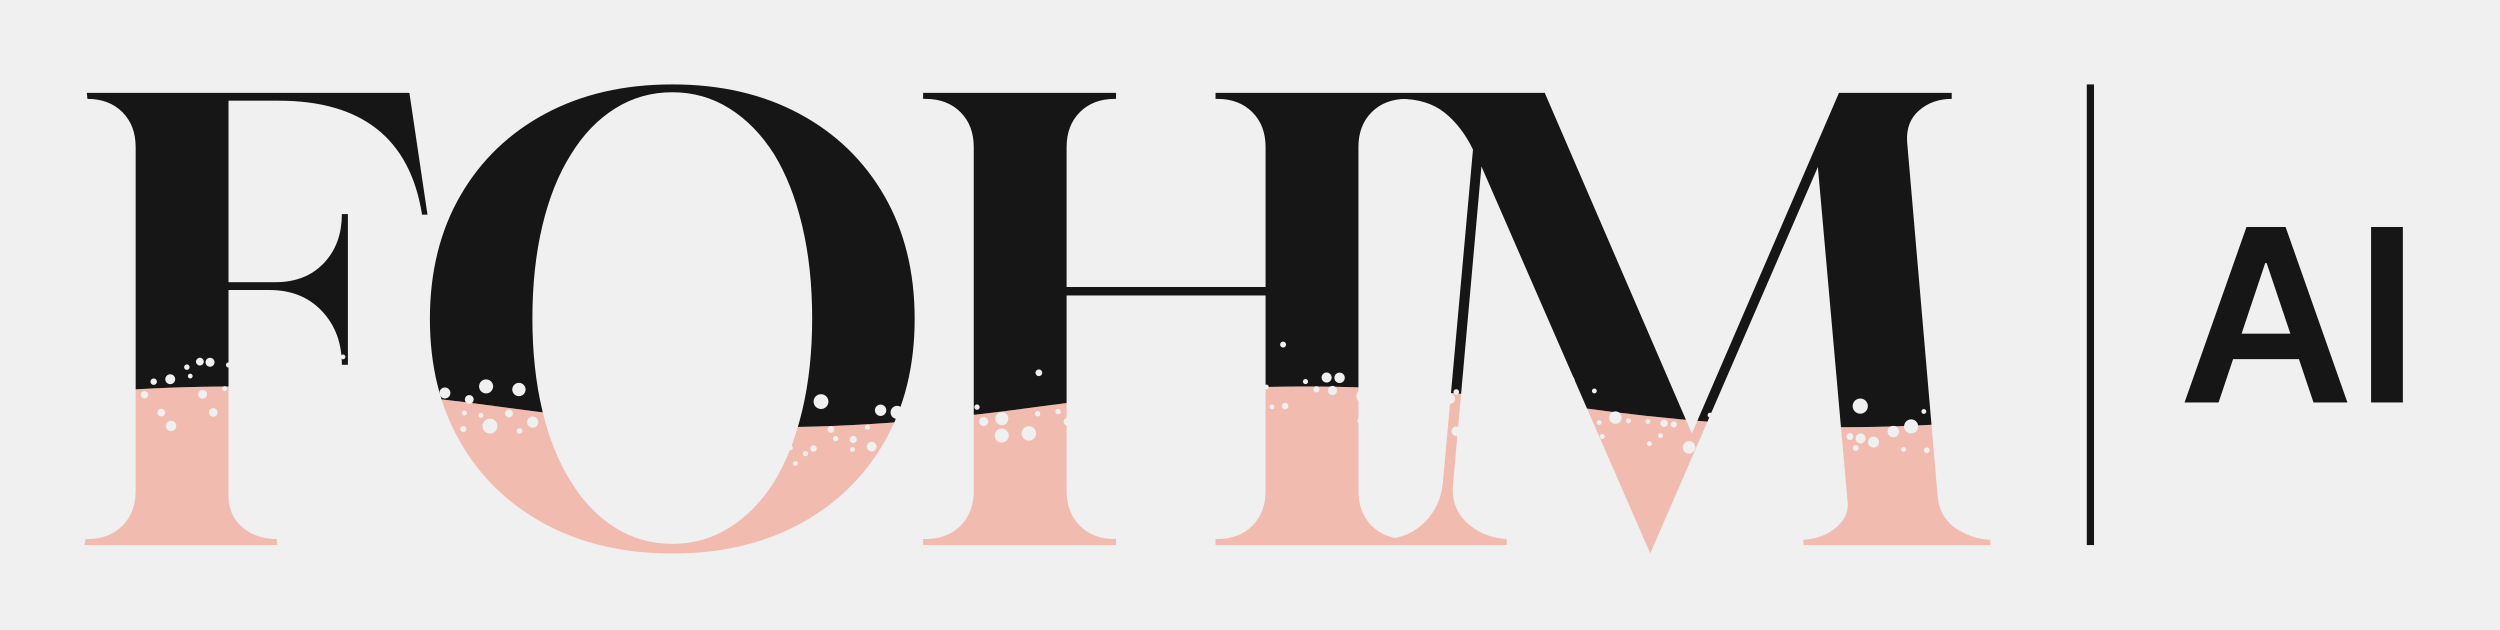
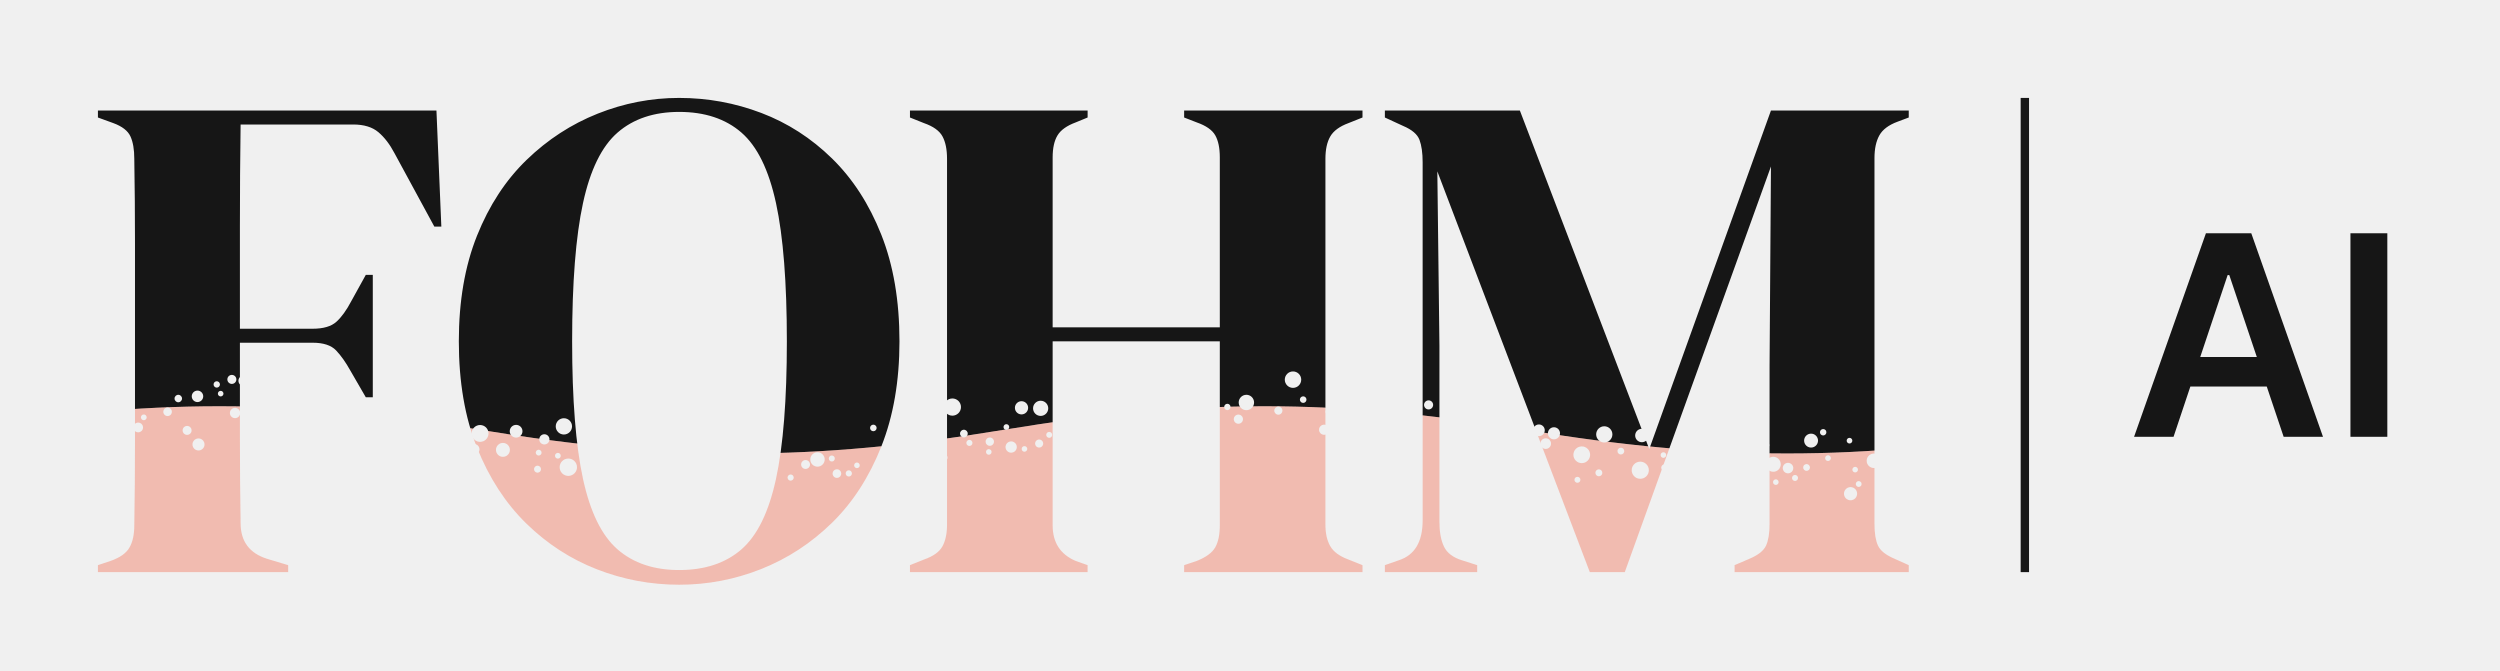
- <svg xmlns="http://www.w3.org/2000/svg" viewBox="0 0 829.267 208.8" width="829.267" height="208.8">
+ <svg xmlns="http://www.w3.org/2000/svg" viewBox="0 0 714.867 191.6" width="714.867" height="191.6">
  <defs>
    <clipPath id="up16">
-       <path d="M-12.00 134.96 C52.85 125.96 101.20 125.96 166.05 134.96 C230.90 143.96 279.25 143.96 344.10 134.96 C408.95 125.96 457.30 125.96 522.15 134.96 C587.00 143.96 635.35 143.96 700.20 134.96 L700.20 -12.00 L-12.00 -12.00 Z" />
+       <path d="M-12.00 122.92 C42.43 113.92 83.02 113.92 137.45 122.92 C191.88 131.92 232.47 131.92 286.90 122.92 C341.33 113.92 381.92 113.92 436.35 122.92 C490.78 131.92 531.37 131.92 585.80 122.92 L585.80 -12.00 L-12.00 -12.00 Z" />
    </clipPath>
    <clipPath id="dn16">
-       <path d="M-12.00 134.96 C52.85 125.96 101.20 125.96 166.05 134.96 C230.90 143.96 279.25 143.96 344.10 134.96 C408.95 125.96 457.30 125.96 522.15 134.96 C587.00 143.96 635.35 143.96 700.20 134.96 L700.20 220.80 L-12.00 220.80 Z" />
+       <path d="M-12.00 122.92 C42.43 113.92 83.02 113.92 137.45 122.92 C191.88 131.92 232.47 131.92 286.90 122.92 C341.33 113.92 381.92 113.92 436.35 122.92 C490.78 131.92 531.37 131.92 585.80 122.92 L585.80 203.60 L-12.00 203.60 Z" />
    </clipPath>
-     <mask id="fm16" maskUnits="userSpaceOnUse" x="-12.00" y="-12.00" width="712.20" height="232.80">
-       <rect x="-12.00" y="-12.00" width="712.20" height="232.80" fill="#fff" />
+     <mask id="fm16" maskUnits="userSpaceOnUse" x="-12.00" y="-12.00" width="597.80" height="215.60">
+       <rect x="-12.00" y="-12.00" width="597.80" height="215.60" fill="#fff" />
      <g fill="#000">
-         <circle cx="28.14" cy="135.29" r="0.92" />
-         <circle cx="32.50" cy="129.26" r="0.80" />
-         <circle cx="39.51" cy="136.04" r="1.39" />
-         <circle cx="36.76" cy="128.40" r="0.80" />
-         <circle cx="41.12" cy="132.79" r="0.82" />
-         <circle cx="47.92" cy="130.95" r="1.22" />
-         <circle cx="50.98" cy="126.61" r="1.07" />
-         <circle cx="53.50" cy="136.87" r="1.28" />
-         <circle cx="56.47" cy="125.79" r="1.64" />
-         <circle cx="56.76" cy="141.29" r="1.72" />
-         <circle cx="63.10" cy="124.75" r="0.80" />
-         <circle cx="61.98" cy="121.79" r="0.91" />
-         <circle cx="66.30" cy="119.96" r="1.29" />
-         <circle cx="67.21" cy="130.79" r="1.47" />
-         <circle cx="70.74" cy="136.81" r="1.43" />
-         <circle cx="69.67" cy="120.17" r="1.49" />
-         <circle cx="74.52" cy="128.92" r="0.80" />
-         <circle cx="75.80" cy="121.06" r="0.86" />
-         <circle cx="82.08" cy="134.15" r="1.23" />
-         <circle cx="82.34" cy="127.43" r="2.07" />
-         <circle cx="89.88" cy="133.75" r="0.80" />
-         <circle cx="96.80" cy="126.67" r="1.50" />
-         <circle cx="94.80" cy="134.49" r="1.79" />
-         <circle cx="98.25" cy="123.17" r="0.81" />
-         <circle cx="98.21" cy="129.68" r="0.80" />
-         <circle cx="103.21" cy="131.95" r="0.80" />
-         <circle cx="103.39" cy="138.53" r="0.96" />
-         <circle cx="109.06" cy="131.19" r="0.87" />
-         <circle cx="109.54" cy="138.12" r="0.81" />
-         <circle cx="113.77" cy="118.38" r="0.80" />
-         <circle cx="116.20" cy="121.80" r="0.87" />
-         <circle cx="119.31" cy="117.65" r="1.19" />
-         <circle cx="118.67" cy="135.25" r="2.51" />
-         <circle cx="124.13" cy="125.81" r="0.82" />
-         <circle cx="125.94" cy="129.61" r="1.79" />
-         <circle cx="130.07" cy="134.61" r="2.03" />
-         <circle cx="132.64" cy="137.85" r="0.80" />
-         <circle cx="135.55" cy="137.18" r="1.55" />
-         <circle cx="137.28" cy="131.69" r="2.41" />
-         <circle cx="140.00" cy="134.05" r="0.85" />
-         <circle cx="143.81" cy="136.65" r="1.99" />
-         <circle cx="147.58" cy="130.35" r="1.82" />
-         <circle cx="153.70" cy="142.32" r="1.00" />
-         <circle cx="154.03" cy="137.00" r="0.83" />
-         <circle cx="159.52" cy="137.79" r="0.82" />
-         <circle cx="155.66" cy="132.50" r="1.46" />
-         <circle cx="162.51" cy="141.34" r="2.48" />
-         <circle cx="161.24" cy="128.17" r="2.33" />
-         <circle cx="168.84" cy="137.15" r="1.30" />
-         <circle cx="172.33" cy="142.96" r="0.95" />
-         <circle cx="172.13" cy="129.20" r="2.21" />
-         <circle cx="176.69" cy="140.02" r="1.85" />
-         <circle cx="181.82" cy="135.87" r="1.63" />
-         <circle cx="186.65" cy="139.09" r="0.86" />
-         <circle cx="186.17" cy="148.19" r="1.73" />
-         <circle cx="191.01" cy="135.63" r="1.36" />
-         <circle cx="192.97" cy="140.92" r="1.20" />
-         <circle cx="196.24" cy="149.60" r="1.56" />
-         <circle cx="199.09" cy="140.77" r="0.81" />
-         <circle cx="202.39" cy="143.06" r="1.49" />
-         <circle cx="207.13" cy="141.61" r="0.82" />
-         <circle cx="207.41" cy="136.45" r="2.46" />
-         <circle cx="209.05" cy="129.75" r="1.00" />
-         <circle cx="209.76" cy="144.71" r="1.04" />
-         <circle cx="215.42" cy="129.74" r="0.84" />
-         <circle cx="215.25" cy="148.20" r="1.05" />
-         <circle cx="221.15" cy="145.05" r="0.80" />
-         <circle cx="221.12" cy="133.18" r="2.48" />
-         <circle cx="226.08" cy="148.29" r="0.88" />
-         <circle cx="230.35" cy="144.75" r="1.27" />
-         <circle cx="239.31" cy="149.14" r="1.23" />
-         <circle cx="237.85" cy="144.29" r="0.86" />
-         <circle cx="245.04" cy="147.26" r="0.80" />
-         <circle cx="242.71" cy="149.86" r="0.89" />
-         <circle cx="249.73" cy="136.00" r="0.94" />
-         <circle cx="247.23" cy="148.13" r="1.23" />
-         <circle cx="253.58" cy="151.08" r="1.91" />
-         <circle cx="255.53" cy="141.98" r="1.97" />
-         <circle cx="259.23" cy="149.63" r="0.94" />
-         <circle cx="262.22" cy="148.55" r="0.80" />
-         <circle cx="263.88" cy="153.74" r="0.82" />
-         <circle cx="267.17" cy="150.47" r="0.89" />
-         <circle cx="269.85" cy="148.75" r="1.08" />
-         <circle cx="272.33" cy="133.21" r="2.46" />
-         <circle cx="275.62" cy="142.48" r="1.10" />
-         <circle cx="277.20" cy="145.50" r="0.87" />
-         <circle cx="282.74" cy="149.09" r="0.80" />
-         <circle cx="283.03" cy="145.78" r="1.19" />
-         <circle cx="289.14" cy="148.15" r="1.61" />
-         <circle cx="287.77" cy="141.71" r="0.82" />
-         <circle cx="292.94" cy="149.35" r="0.80" />
-         <circle cx="292.10" cy="136.09" r="1.89" />
-         <circle cx="297.14" cy="148.14" r="1.15" />
-         <circle cx="297.57" cy="136.79" r="2.17" />
-         <circle cx="300.02" cy="145.79" r="0.85" />
-         <circle cx="307.59" cy="136.09" r="1.39" />
-         <circle cx="309.50" cy="142.08" r="1.66" />
-         <circle cx="313.10" cy="141.79" r="0.87" />
-         <circle cx="315.92" cy="138.45" r="1.13" />
-         <circle cx="321.77" cy="134.53" r="0.82" />
-         <circle cx="319.88" cy="140.19" r="0.90" />
-         <circle cx="326.30" cy="139.84" r="1.49" />
-         <circle cx="324.07" cy="135.04" r="0.89" />
-         <circle cx="332.31" cy="138.87" r="2.17" />
-         <circle cx="332.27" cy="144.46" r="2.34" />
-         <circle cx="341.28" cy="143.77" r="2.40" />
-         <circle cx="344.60" cy="123.65" r="1.12" />
-         <circle cx="344.18" cy="137.26" r="0.90" />
-         <circle cx="350.96" cy="136.53" r="0.91" />
-         <circle cx="356.40" cy="134.53" r="2.20" />
-         <circle cx="354.11" cy="139.91" r="1.31" />
-         <circle cx="365.54" cy="135.79" r="1.16" />
-         <circle cx="369.73" cy="125.00" r="2.35" />
-         <circle cx="367.00" cy="133.56" r="1.07" />
-         <circle cx="372.64" cy="130.55" r="0.94" />
-         <circle cx="378.63" cy="139.31" r="1.45" />
-         <circle cx="380.02" cy="133.48" r="0.99" />
-         <circle cx="384.83" cy="133.89" r="1.14" />
-         <circle cx="381.56" cy="129.13" r="2.58" />
-         <circle cx="386.96" cy="131.73" r="0.94" />
-         <circle cx="387.65" cy="122.28" r="0.87" />
-         <circle cx="392.31" cy="126.38" r="1.02" />
-         <circle cx="391.30" cy="133.85" r="0.93" />
-         <circle cx="399.05" cy="131.37" r="1.15" />
-         <circle cx="397.38" cy="129.51" r="0.85" />
-         <circle cx="403.89" cy="132.98" r="2.41" />
-         <circle cx="402.29" cy="136.60" r="0.80" />
-         <circle cx="408.50" cy="124.67" r="1.30" />
-         <circle cx="413.77" cy="132.02" r="0.81" />
-         <circle cx="415.73" cy="127.39" r="1.08" />
-         <circle cx="420.05" cy="128.36" r="0.81" />
-         <circle cx="421.93" cy="134.96" r="0.80" />
-         <circle cx="425.61" cy="114.30" r="0.99" />
-         <circle cx="426.30" cy="134.69" r="1.08" />
-         <circle cx="433.04" cy="126.57" r="0.86" />
-         <circle cx="436.67" cy="129.16" r="1.02" />
-         <circle cx="441.99" cy="129.53" r="1.52" />
-         <circle cx="440.05" cy="125.23" r="1.67" />
-         <circle cx="444.35" cy="125.32" r="1.73" />
-         <circle cx="451.06" cy="139.51" r="0.85" />
-         <circle cx="452.30" cy="131.44" r="2.39" />
-         <circle cx="457.19" cy="136.55" r="0.99" />
-         <circle cx="458.74" cy="123.57" r="2.32" />
-         <circle cx="459.51" cy="129.22" r="2.34" />
-         <circle cx="463.48" cy="128.45" r="0.97" />
-         <circle cx="469.03" cy="134.24" r="2.45" />
-         <circle cx="469.49" cy="123.05" r="1.92" />
-         <circle cx="475.99" cy="133.16" r="0.97" />
-         <circle cx="475.65" cy="129.08" r="0.80" />
-         <circle cx="480.88" cy="132.25" r="1.75" />
-         <circle cx="483.05" cy="130.03" r="0.93" />
-         <circle cx="483.10" cy="143.06" r="1.61" />
-         <circle cx="490.57" cy="132.62" r="0.80" />
-         <circle cx="488.70" cy="122.05" r="0.80" />
-         <circle cx="493.32" cy="137.25" r="2.42" />
-         <circle cx="498.83" cy="132.97" r="1.86" />
-         <circle cx="497.85" cy="125.08" r="0.92" />
-         <circle cx="502.19" cy="136.97" r="1.80" />
-         <circle cx="505.12" cy="126.93" r="0.80" />
-         <circle cx="507.06" cy="133.71" r="2.14" />
-         <circle cx="507.79" cy="139.46" r="0.80" />
-         <circle cx="513.28" cy="138.84" r="0.86" />
-         <circle cx="511.28" cy="135.66" r="1.50" />
-         <circle cx="517.87" cy="127.65" r="1.99" />
-         <circle cx="516.58" cy="136.30" r="0.97" />
-         <circle cx="522.71" cy="134.24" r="0.82" />
-         <circle cx="521.33" cy="125.91" r="0.92" />
-         <circle cx="529.16" cy="146.76" r="1.88" />
-         <circle cx="528.86" cy="129.68" r="0.81" />
-         <circle cx="530.48" cy="140.15" r="0.80" />
-         <circle cx="531.49" cy="144.79" r="0.83" />
-         <circle cx="535.84" cy="138.53" r="2.07" />
-         <circle cx="540.17" cy="139.56" r="0.85" />
-         <circle cx="547.11" cy="147.18" r="0.80" />
-         <circle cx="546.59" cy="139.81" r="0.83" />
-         <circle cx="550.78" cy="144.52" r="0.80" />
-         <circle cx="551.98" cy="140.38" r="1.23" />
-         <circle cx="555.23" cy="140.78" r="1.01" />
-         <circle cx="560.26" cy="148.40" r="2.07" />
-         <circle cx="562.41" cy="135.04" r="0.84" />
-         <circle cx="565.44" cy="145.50" r="1.03" />
-         <circle cx="567.24" cy="137.71" r="0.82" />
-         <circle cx="569.88" cy="141.93" r="0.81" />
-         <circle cx="572.10" cy="146.30" r="1.15" />
-         <circle cx="576.42" cy="147.47" r="0.81" />
-         <circle cx="581.70" cy="147.18" r="1.11" />
-         <circle cx="578.64" cy="150.18" r="0.99" />
-         <circle cx="584.42" cy="141.68" r="1.81" />
-         <circle cx="588.09" cy="143.05" r="1.17" />
-         <circle cx="594.80" cy="154.36" r="1.72" />
-         <circle cx="593.62" cy="147.94" r="1.23" />
-         <circle cx="598.99" cy="141.86" r="1.02" />
-         <circle cx="598.14" cy="138.72" r="1.05" />
-         <circle cx="603.83" cy="142.57" r="1.74" />
-         <circle cx="608.84" cy="146.61" r="0.81" />
-         <circle cx="609.91" cy="145.00" r="0.80" />
-         <circle cx="613.62" cy="144.81" r="1.16" />
-         <circle cx="615.58" cy="148.61" r="0.97" />
-         <circle cx="617.17" cy="145.43" r="1.65" />
-         <circle cx="617.06" cy="134.71" r="2.52" />
-         <circle cx="621.46" cy="146.64" r="1.82" />
-         <circle cx="628.01" cy="143.16" r="1.90" />
-         <circle cx="631.44" cy="149.06" r="0.80" />
-         <circle cx="633.94" cy="141.44" r="2.34" />
-         <circle cx="638.15" cy="136.49" r="0.81" />
-         <circle cx="639.13" cy="149.36" r="0.95" />
-         <circle cx="642.92" cy="140.74" r="0.81" />
-         <circle cx="642.71" cy="145.98" r="0.99" />
-         <circle cx="646.97" cy="141.06" r="0.96" />
-         <circle cx="646.21" cy="144.44" r="0.83" />
-         <circle cx="652.34" cy="142.58" r="1.41" />
-         <circle cx="650.60" cy="133.92" r="1.47" />
-         <circle cx="655.33" cy="138.48" r="1.36" />
-         <circle cx="654.89" cy="145.76" r="0.85" />
+         <circle cx="28.14" cy="121.69" r="0.92" />
+         <circle cx="32.50" cy="116.26" r="0.80" />
+         <circle cx="39.51" cy="122.23" r="1.39" />
+         <circle cx="36.76" cy="115.46" r="0.80" />
+         <circle cx="41.12" cy="119.34" r="0.82" />
+         <circle cx="47.92" cy="117.75" r="1.22" />
+         <circle cx="50.98" cy="113.96" r="1.07" />
+         <circle cx="53.50" cy="123.07" r="1.28" />
+         <circle cx="56.47" cy="113.33" r="1.64" />
+         <circle cx="56.76" cy="127.09" r="1.72" />
+         <circle cx="63.10" cy="112.56" r="0.80" />
+         <circle cx="61.98" cy="109.93" r="0.91" />
+         <circle cx="66.30" cy="108.49" r="1.29" />
+         <circle cx="67.21" cy="118.10" r="1.47" />
+         <circle cx="70.74" cy="123.65" r="1.43" />
+         <circle cx="69.67" cy="108.88" r="1.49" />
+         <circle cx="74.52" cy="116.89" r="0.80" />
+         <circle cx="75.80" cy="109.92" r="0.86" />
+         <circle cx="82.08" cy="121.81" r="1.23" />
+         <circle cx="82.34" cy="115.85" r="2.07" />
+         <circle cx="89.88" cy="122.10" r="0.80" />
+         <circle cx="96.80" cy="116.16" r="1.50" />
+         <circle cx="94.80" cy="123.10" r="1.79" />
+         <circle cx="98.25" cy="113.42" r="0.81" />
+         <circle cx="98.21" cy="119.20" r="0.80" />
+         <circle cx="103.21" cy="121.59" r="0.80" />
+         <circle cx="103.39" cy="127.43" r="0.96" />
+         <circle cx="109.06" cy="121.30" r="0.87" />
+         <circle cx="109.54" cy="127.46" r="0.81" />
+         <circle cx="113.77" cy="110.33" r="0.80" />
+         <circle cx="116.20" cy="113.36" r="0.87" />
+         <circle cx="119.31" cy="110.07" r="1.19" />
+         <circle cx="118.67" cy="125.69" r="2.51" />
+         <circle cx="124.13" cy="117.69" r="0.82" />
+         <circle cx="125.94" cy="121.06" r="1.79" />
+         <circle cx="130.07" cy="125.86" r="2.03" />
+         <circle cx="132.64" cy="129.09" r="0.80" />
+         <circle cx="135.55" cy="128.49" r="1.55" />
+         <circle cx="137.28" cy="123.94" r="2.41" />
+         <circle cx="143.81" cy="128.64" r="1.99" />
+         <circle cx="147.58" cy="123.31" r="1.82" />
+         <circle cx="153.70" cy="134.16" r="1.00" />
+         <circle cx="154.03" cy="129.43" r="0.83" />
+         <circle cx="159.52" cy="130.32" r="0.82" />
+         <circle cx="155.66" cy="125.63" r="1.46" />
+         <circle cx="162.51" cy="133.60" r="2.48" />
+         <circle cx="161.24" cy="121.92" r="2.33" />
+         <circle cx="168.84" cy="129.97" r="1.30" />
+         <circle cx="172.33" cy="135.16" r="0.95" />
+         <circle cx="172.13" cy="122.95" r="2.21" />
+         <circle cx="176.69" cy="132.53" r="1.85" />
+         <circle cx="181.82" cy="128.77" r="1.63" />
+         <circle cx="186.65" cy="131.49" r="0.86" />
+         <circle cx="186.17" cy="139.56" r="1.73" />
+         <circle cx="191.01" cy="128.22" r="1.36" />
+         <circle cx="192.97" cy="132.92" r="1.20" />
+         <circle cx="196.24" cy="140.37" r="1.56" />
+         <circle cx="199.09" cy="132.22" r="0.81" />
+         <circle cx="202.39" cy="134.26" r="1.49" />
+         <circle cx="207.13" cy="132.61" r="0.82" />
+         <circle cx="207.41" cy="128.03" r="2.46" />
+         <circle cx="209.05" cy="121.66" r="1.00" />
+         <circle cx="209.76" cy="134.93" r="1.04" />
+         <circle cx="215.42" cy="121.18" r="0.84" />
+         <circle cx="215.25" cy="137.56" r="1.05" />
+         <circle cx="221.15" cy="134.25" r="0.80" />
+         <circle cx="221.12" cy="123.71" r="2.48" />
+         <circle cx="226.08" cy="136.56" r="0.88" />
+         <circle cx="230.35" cy="132.82" r="1.27" />
+         <circle cx="233.76" cy="131.38" r="2.06" />
+         <circle cx="239.31" cy="135.42" r="1.23" />
+         <circle cx="237.85" cy="131.11" r="0.86" />
+         <circle cx="245.04" cy="133.06" r="0.80" />
+         <circle cx="242.71" cy="135.37" r="0.89" />
+         <circle cx="249.73" cy="122.37" r="0.94" />
+         <circle cx="253.58" cy="135.04" r="1.91" />
+         <circle cx="255.53" cy="126.97" r="1.97" />
+         <circle cx="259.23" cy="133.04" r="0.94" />
+         <circle cx="262.22" cy="131.37" r="0.80" />
+         <circle cx="263.88" cy="135.99" r="0.82" />
+         <circle cx="267.17" cy="132.39" r="0.89" />
+         <circle cx="269.85" cy="130.86" r="1.08" />
+         <circle cx="272.33" cy="116.40" r="2.46" />
+         <circle cx="275.62" cy="123.98" r="1.10" />
+         <circle cx="277.20" cy="126.65" r="0.87" />
+         <circle cx="282.74" cy="129.23" r="0.80" />
+         <circle cx="283.03" cy="126.29" r="1.19" />
+         <circle cx="289.14" cy="127.83" r="1.61" />
+         <circle cx="287.77" cy="122.11" r="0.82" />
+         <circle cx="292.94" cy="128.37" r="0.80" />
+         <circle cx="292.10" cy="116.61" r="1.89" />
+         <circle cx="297.14" cy="126.83" r="1.15" />
+         <circle cx="297.57" cy="116.76" r="2.17" />
+         <circle cx="300.02" cy="124.35" r="0.85" />
+         <circle cx="307.59" cy="115.40" r="1.39" />
+         <circle cx="309.50" cy="120.46" r="1.66" />
+         <circle cx="313.10" cy="120.20" r="0.87" />
+         <circle cx="315.92" cy="117.05" r="1.13" />
+         <circle cx="321.77" cy="113.47" r="0.82" />
+         <circle cx="319.88" cy="118.48" r="0.90" />
+         <circle cx="326.30" cy="118.15" r="1.49" />
+         <circle cx="324.07" cy="113.89" r="0.89" />
+         <circle cx="332.31" cy="117.35" r="2.17" />
+         <circle cx="341.28" cy="122.07" r="2.40" />
+         <circle cx="344.60" cy="104.54" r="1.12" />
+         <circle cx="344.18" cy="116.62" r="0.90" />
+         <circle cx="350.96" cy="116.37" r="0.91" />
+         <circle cx="356.40" cy="115.09" r="2.20" />
+         <circle cx="354.11" cy="119.86" r="1.31" />
+         <circle cx="365.54" cy="117.42" r="1.16" />
+         <circle cx="369.73" cy="108.56" r="2.35" />
+         <circle cx="372.64" cy="114.27" r="0.94" />
+         <circle cx="378.63" cy="122.88" r="1.45" />
+         <circle cx="380.02" cy="117.71" r="0.99" />
+         <circle cx="384.83" cy="118.96" r="1.14" />
+         <circle cx="386.96" cy="117.99" r="0.94" />
+         <circle cx="387.65" cy="109.60" r="0.87" />
+         <circle cx="392.31" cy="114.22" r="1.02" />
+         <circle cx="391.30" cy="120.85" r="0.93" />
+         <circle cx="399.05" cy="119.65" r="1.15" />
+         <circle cx="397.38" cy="118.00" r="0.85" />
+         <circle cx="403.89" cy="122.11" r="2.41" />
+         <circle cx="402.29" cy="125.33" r="0.80" />
+         <circle cx="408.50" cy="115.78" r="1.30" />
+         <circle cx="413.77" cy="123.34" r="0.81" />
+         <circle cx="415.73" cy="120.26" r="1.08" />
+         <circle cx="420.05" cy="122.14" r="0.81" />
+         <circle cx="421.93" cy="127.99" r="0.80" />
+         <circle cx="425.61" cy="110.65" r="0.99" />
+         <circle cx="426.30" cy="128.74" r="1.08" />
+         <circle cx="433.04" cy="122.49" r="0.86" />
+         <circle cx="436.67" cy="125.69" r="1.02" />
+         <circle cx="441.99" cy="126.85" r="1.52" />
+         <circle cx="440.05" cy="123.04" r="1.67" />
+         <circle cx="444.35" cy="123.90" r="1.73" />
+         <circle cx="451.06" cy="137.20" r="0.85" />
+         <circle cx="452.30" cy="130.04" r="2.39" />
+         <circle cx="457.19" cy="135.20" r="0.99" />
+         <circle cx="458.74" cy="124.21" r="2.32" />
+         <circle cx="463.48" cy="128.99" r="0.97" />
+         <circle cx="469.03" cy="134.46" r="2.45" />
+         <circle cx="469.49" cy="124.53" r="1.92" />
+         <circle cx="475.99" cy="133.74" r="0.97" />
+         <circle cx="475.65" cy="130.12" r="0.80" />
+         <circle cx="480.88" cy="133.06" r="1.75" />
+         <circle cx="483.10" cy="142.67" r="1.61" />
+         <circle cx="490.57" cy="133.31" r="0.80" />
+         <circle cx="488.70" cy="123.93" r="0.80" />
+         <circle cx="493.32" cy="137.21" r="2.42" />
+         <circle cx="498.83" cy="133.09" r="1.86" />
+         <circle cx="497.85" cy="126.09" r="0.92" />
+         <circle cx="502.19" cy="136.20" r="1.80" />
+         <circle cx="505.12" cy="127.29" r="0.80" />
+         <circle cx="507.06" cy="132.76" r="2.14" />
+         <circle cx="507.79" cy="137.86" r="0.80" />
+         <circle cx="513.28" cy="136.67" r="0.86" />
+         <circle cx="511.28" cy="133.85" r="1.50" />
+         <circle cx="517.87" cy="125.99" r="1.99" />
+         <circle cx="516.58" cy="133.67" r="0.97" />
+         <circle cx="522.71" cy="131.00" r="0.82" />
+         <circle cx="521.33" cy="123.60" r="0.92" />
+         <circle cx="529.16" cy="141.17" r="1.88" />
+         <circle cx="528.86" cy="126.01" r="0.81" />
+         <circle cx="530.48" cy="134.29" r="0.80" />
+         <circle cx="531.49" cy="138.40" r="0.83" />
+         <circle cx="535.84" cy="131.76" r="2.07" />
+         <circle cx="540.17" cy="131.52" r="0.85" />
      </g>
    </mask>
  </defs>
  <g mask="url(#fm16)">
    <g clip-path="url(#up16)">
-       <path fill="#161616" d="M28.0 180.8 28.4 178.8H29.0Q36.2 178.8 40.6 174.4Q45.0 170.0 45.0 162.8V48.8Q45.0 41.6 40.6 37.2Q36.2 32.8 29.0 32.8L28.8 30.8H135.8L141.8 71.2H140.0Q134.0 33.4 92.4 33.4H75.8V93.6H91.4Q101.4 93.6 107.4 87.3Q113.4 81.0 113.4 71.0H115.4V121.0H113.4Q113.4 110.2 106.8 103.2Q100.2 96.2 89.4 96.2H75.8V164.4Q75.8 171.0 80.4 174.9Q85.0 178.8 91.8 178.8L92.0 180.8ZM223.0 183.6Q199.0 183.6 180.9 173.9Q162.8 164.2 152.7 146.7Q142.6 129.2 142.6 105.8Q142.6 82.4 152.7 64.9Q162.8 47.4 180.9 37.7Q199.0 28.0 223.0 28.0Q247.0 28.0 265.1 37.7Q283.2 47.4 293.3 64.9Q303.4 82.4 303.4 105.8Q303.4 129.2 293.3 146.7Q283.2 164.2 265.1 173.9Q247.0 183.6 223.0 183.6ZM223.0 180.4Q233.4 180.4 242.0 175.0Q250.6 169.6 256.8 159.8Q262.8 150.0 266.1 136.2Q269.4 122.4 269.4 105.6Q269.4 88.8 266.1 74.9Q262.8 61.0 256.8 51.2Q250.6 41.4 242.0 36.0Q233.4 30.6 223.0 30.6Q212.6 30.6 204.0 36.0Q195.4 41.4 189.4 51.2Q183.2 61.0 179.9 74.9Q176.6 88.8 176.6 105.6Q176.6 122.4 179.9 136.2Q183.2 150.0 189.4 159.8Q195.4 169.6 204.0 175.0Q212.6 180.4 223.0 180.4ZM306.2 180.8V178.8H307.0Q314.2 178.8 318.6 174.4Q323.0 170.0 323.0 162.8V48.8Q323.0 41.6 318.6 37.2Q314.2 32.8 307.0 32.8H306.2V30.8H370.2V32.8H369.8Q362.6 32.8 358.2 37.2Q353.8 41.6 353.8 48.8V95.2H419.8V48.8Q419.8 41.6 415.4 37.2Q411.0 32.8 403.8 32.8H403.2V30.8H467.2V32.8H466.6Q459.4 32.8 455.0 37.2Q450.6 41.6 450.6 48.8V162.8Q450.6 170.0 455.0 174.4Q459.4 178.8 466.6 178.8H467.2V180.8H403.2V178.8H403.8Q411.0 178.8 415.4 174.4Q419.8 170.0 419.8 162.8V98.0H353.8V162.8Q353.8 170.0 358.2 174.4Q362.6 178.8 369.8 178.8H370.2V180.8ZM547.4 183.6 491.4 55.2 482.0 160.4Q481.2 168.4 486.6 173.4Q492.0 178.4 499.8 178.8V180.8H459.8V178.8Q467.4 178.4 472.6 173.2Q477.8 168.0 478.6 160.2L488.6 49.6Q484.8 41.8 479.1 37.3Q473.4 32.8 464.4 32.8V30.8H512.4L561.2 143.8L610.0 30.8H647.4V32.8Q641.0 32.8 636.6 36.6Q632.2 40.4 632.6 47.0L642.8 165.4Q643.8 172.2 649.3 175.6Q654.8 179.0 660.2 179.0V180.8H598.2V179.0Q601.6 179.0 605.2 177.4Q608.8 175.8 611.1 172.8Q613.4 169.8 612.8 165.8L603.0 55.4Z" />
+       <path fill="#161616" d="M28.0 163.6V161.6L31.6 160.4Q35.6 159.0 37.0 156.6Q38.4 154.2 38.4 150.2Q38.6 138.2 38.6 126Q38.6 113.8 38.6 101.6V93.6Q38.6 81.6 38.6 69.5Q38.6 57.4 38.4 45.4Q38.4 41.4 37.3 39Q36.2 36.6 32.4 35.2L28.0 33.6V31.6H124.8L126.2 64.8H124.2L112.8 43.8Q110.8 40 108.2 37.8Q105.6 35.6 101.0 35.6H68.8Q68.6 49.8 68.6 64.6Q68.6 79.4 68.6 94H89.4Q94.0 94 96.2 92Q98.4 90 100.4 86.2L104.6 78.6H106.6V113.6H104.6L100.2 106.0Q98.2 102.4 96.1 100.2Q94.0 98 89.4 98H68.6Q68.6 112.0 68.6 124.7Q68.6 137.4 68.8 149.6Q68.8 157.4 76.4 159.8L82.4 161.6V163.6ZM194.2 167.2Q182 167.2 170.7 162.8Q159.4 158.4 150.5 149.7Q141.6 141.0 136.4 128.0Q131.2 115.0 131.2 97.6Q131.2 80.4 136.4 67.4Q141.6 54.4 150.6 45.7Q159.6 37 170.9 32.5Q182.2 28.0 194.2 28.0Q206.4 28.0 217.7 32.3Q229 36.6 237.9 45.3Q246.8 54 252 67.1Q257.2 80.2 257.2 97.6Q257.2 114.6 252 127.7Q246.8 140.8 237.9 149.5Q229 158.2 217.7 162.7Q206.4 167.2 194.2 167.2ZM194.2 163.0Q205.2 163.0 212.0 157.1Q218.8 151.2 221.9 136.9Q225 122.6 225 97.6Q225 72.4 221.9 58.1Q218.8 43.8 212.0 37.9Q205.2 32.0 194.2 32.0Q183.4 32.0 176.6 37.9Q169.8 43.8 166.7 58.1Q163.6 72.4 163.6 97.6Q163.6 122.6 166.7 136.9Q169.8 151.2 176.6 157.1Q183.4 163.0 194.2 163.0ZM260.2 163.6V161.6L264.2 160.0Q268.2 158.6 269.5 156.2Q270.8 153.8 270.8 150.0V45.4Q270.8 41.4 269.5 39Q268.2 36.6 264.2 35.2L260.2 33.6V31.6H311.0V33.6L307.6 35.0Q303.8 36.4 302.4 38.7Q301.0 41 301.0 45V93.6H348.8V45Q348.8 41 347.5 38.7Q346.2 36.4 342.2 35.0L338.6 33.6V31.6H389.6V33.6L385.6 35.2Q381.8 36.6 380.4 39Q379.0 41.4 379.0 45.4V150.0Q379.0 153.8 380.4 156.2Q381.8 158.6 385.6 160.0L389.6 161.6V163.6H338.6V161.6L342.2 160.4Q346.2 158.8 347.5 156.5Q348.8 154.2 348.8 150.2V97.6H301.0V150.2Q301.0 157.6 307.6 160.4L311.0 161.6V163.6ZM396.0 163.6V161.6L400.0 160.2Q406.8 158.0 406.8 148.8V46.4Q406.8 42.4 405.9 40Q405.0 37.6 401.2 36L396.0 33.6V31.6H434.6L471.6 128.4L506.4 31.6H545.8V33.6L542.6 34.8Q538.8 36.2 537.4 38.7Q536.0 41.2 536.0 45.2V149.8Q536.0 153.8 537.0 156.0Q538.0 158.2 541.8 159.8L545.8 161.6V163.6H496.0V161.6L500.2 159.8Q504.0 158.2 505.0 156.0Q506.0 153.8 506.0 149.8V104.8L506.4 47.6L464.6 163.6H454.6L411.0 49L411.6 98.8V149.2Q411.6 153.6 412.9 156.3Q414.2 159.0 418.0 160.2L422.4 161.6V163.6Z" />
    </g>
    <g clip-path="url(#dn16)">
-       <path fill-opacity=".3" fill="#F4401B" d="M28.0 180.8 28.4 178.8H29.0Q36.2 178.8 40.6 174.4Q45.0 170.0 45.0 162.8V48.8Q45.0 41.6 40.6 37.2Q36.2 32.8 29.0 32.8L28.8 30.8H135.8L141.8 71.2H140.0Q134.0 33.4 92.4 33.4H75.8V93.6H91.4Q101.4 93.6 107.4 87.3Q113.4 81.0 113.4 71.0H115.4V121.0H113.4Q113.4 110.2 106.8 103.2Q100.2 96.2 89.4 96.2H75.8V164.4Q75.8 171.0 80.4 174.9Q85.0 178.8 91.8 178.8L92.0 180.8ZM223.0 183.6Q199.0 183.6 180.9 173.9Q162.8 164.2 152.7 146.7Q142.6 129.2 142.6 105.8Q142.6 82.4 152.7 64.9Q162.8 47.4 180.9 37.7Q199.0 28.0 223.0 28.0Q247.0 28.0 265.1 37.7Q283.2 47.4 293.3 64.9Q303.4 82.4 303.4 105.8Q303.4 129.2 293.3 146.7Q283.2 164.2 265.1 173.9Q247.0 183.6 223.0 183.6ZM223.0 180.4Q233.4 180.4 242.0 175.0Q250.6 169.6 256.8 159.8Q262.8 150.0 266.1 136.2Q269.4 122.4 269.4 105.6Q269.4 88.8 266.1 74.9Q262.8 61.0 256.8 51.2Q250.6 41.4 242.0 36.0Q233.4 30.6 223.0 30.6Q212.6 30.6 204.0 36.0Q195.4 41.4 189.4 51.2Q183.2 61.0 179.9 74.9Q176.6 88.8 176.6 105.6Q176.6 122.4 179.9 136.2Q183.2 150.0 189.4 159.8Q195.4 169.6 204.0 175.0Q212.6 180.4 223.0 180.4ZM306.2 180.8V178.8H307.0Q314.2 178.8 318.6 174.4Q323.0 170.0 323.0 162.8V48.8Q323.0 41.6 318.6 37.2Q314.2 32.8 307.0 32.8H306.2V30.8H370.2V32.8H369.8Q362.6 32.8 358.2 37.2Q353.8 41.6 353.8 48.8V95.2H419.8V48.8Q419.8 41.6 415.4 37.2Q411.0 32.8 403.8 32.8H403.2V30.8H467.2V32.8H466.6Q459.4 32.8 455.0 37.2Q450.6 41.6 450.6 48.8V162.8Q450.6 170.0 455.0 174.4Q459.4 178.8 466.6 178.8H467.2V180.8H403.2V178.8H403.8Q411.0 178.8 415.4 174.4Q419.8 170.0 419.8 162.8V98.0H353.8V162.8Q353.8 170.0 358.2 174.4Q362.6 178.8 369.8 178.8H370.2V180.8ZM547.4 183.6 491.4 55.2 482.0 160.4Q481.2 168.4 486.6 173.4Q492.0 178.4 499.8 178.8V180.8H459.8V178.8Q467.4 178.4 472.6 173.2Q477.8 168.0 478.6 160.2L488.6 49.6Q484.8 41.8 479.1 37.3Q473.4 32.8 464.4 32.8V30.8H512.4L561.2 143.8L610.0 30.8H647.4V32.8Q641.0 32.8 636.6 36.6Q632.2 40.4 632.6 47.0L642.8 165.4Q643.8 172.2 649.3 175.6Q654.8 179.0 660.2 179.0V180.8H598.2V179.0Q601.6 179.0 605.2 177.4Q608.8 175.8 611.1 172.8Q613.4 169.8 612.8 165.8L603.0 55.4Z" />
+       <path fill-opacity=".3" fill="#F4401B" d="M28.0 163.6V161.6L31.6 160.4Q35.6 159.0 37.0 156.6Q38.4 154.2 38.4 150.2Q38.6 138.2 38.6 126Q38.6 113.8 38.6 101.6V93.6Q38.6 81.6 38.6 69.5Q38.6 57.4 38.4 45.4Q38.4 41.4 37.3 39Q36.2 36.6 32.4 35.2L28.0 33.6V31.6H124.8L126.2 64.8H124.2L112.8 43.8Q110.8 40 108.2 37.8Q105.6 35.6 101.0 35.6H68.8Q68.6 49.8 68.6 64.6Q68.6 79.4 68.6 94H89.4Q94.0 94 96.2 92Q98.4 90 100.4 86.2L104.6 78.6H106.6V113.6H104.6L100.2 106.0Q98.2 102.4 96.1 100.2Q94.0 98 89.4 98H68.6Q68.6 112.0 68.6 124.7Q68.6 137.4 68.8 149.6Q68.8 157.4 76.4 159.8L82.4 161.6V163.6ZM194.2 167.2Q182 167.2 170.7 162.8Q159.4 158.4 150.5 149.7Q141.6 141.0 136.4 128.0Q131.2 115.0 131.2 97.6Q131.2 80.4 136.4 67.4Q141.6 54.4 150.6 45.7Q159.6 37 170.9 32.5Q182.2 28.0 194.2 28.0Q206.4 28.0 217.7 32.3Q229 36.6 237.9 45.3Q246.8 54 252 67.1Q257.2 80.2 257.2 97.6Q257.2 114.6 252 127.7Q246.8 140.8 237.9 149.5Q229 158.2 217.7 162.7Q206.4 167.2 194.2 167.2ZM194.2 163.0Q205.2 163.0 212.0 157.1Q218.8 151.2 221.9 136.9Q225 122.6 225 97.6Q225 72.4 221.9 58.1Q218.8 43.8 212.0 37.9Q205.2 32.0 194.2 32.0Q183.4 32.0 176.6 37.9Q169.8 43.8 166.7 58.1Q163.6 72.4 163.6 97.6Q163.6 122.6 166.7 136.9Q169.8 151.2 176.6 157.1Q183.4 163.0 194.2 163.0ZM260.2 163.6V161.6L264.2 160.0Q268.2 158.6 269.5 156.2Q270.8 153.8 270.8 150.0V45.4Q270.8 41.4 269.5 39Q268.2 36.6 264.2 35.2L260.2 33.6V31.6H311.0V33.6L307.6 35.0Q303.8 36.4 302.4 38.7Q301.0 41 301.0 45V93.6H348.8V45Q348.8 41 347.5 38.7Q346.2 36.4 342.2 35.0L338.6 33.6V31.6H389.6V33.6L385.6 35.2Q381.8 36.6 380.4 39Q379.0 41.4 379.0 45.4V150.0Q379.0 153.8 380.4 156.2Q381.8 158.6 385.6 160.0L389.6 161.6V163.6H338.6V161.6L342.2 160.4Q346.2 158.8 347.5 156.5Q348.8 154.2 348.8 150.2V97.6H301.0V150.2Q301.0 157.6 307.6 160.4L311.0 161.6V163.6ZM396.0 163.6V161.6L400.0 160.2Q406.8 158.0 406.8 148.8V46.4Q406.8 42.4 405.9 40Q405.0 37.6 401.2 36L396.0 33.6V31.6H434.6L471.6 128.4L506.4 31.6H545.8V33.6L542.6 34.8Q538.8 36.2 537.4 38.7Q536.0 41.2 536.0 45.2V149.8Q536.0 153.8 537.0 156.0Q538.0 158.2 541.8 159.8L545.8 161.6V163.6H496.0V161.6L500.2 159.8Q504.0 158.2 505.0 156.0Q506.0 153.8 506.0 149.8V104.8L506.4 47.6L464.6 163.6H454.6L411.0 49L411.6 98.8V149.2Q411.6 153.6 412.9 156.3Q414.2 159.0 418.0 160.2L422.4 161.6V163.6Z" />
    </g>
  </g>
-   <rect x="692.20" y="28.00" width="2.40" height="152.80" fill="#161616" />
-   <path fill="#161616" d="M735.919 133.502H724.63L745.177 75.298H758.145L778.653 133.502H767.403L751.856 87.252H751.388ZM736.309 110.689H766.973V119.127H736.309ZM797.048 75.298V133.502H786.502V75.298Z" />
+   <rect x="577.80" y="28.00" width="2.40" height="135.60" fill="#161616" />
+   <path fill="#161616" d="M621.519 124.902H610.23L630.777 66.698H643.745L664.253 124.902H653.003L637.456 78.652H636.988ZM621.909 102.089H652.573V110.527H621.909ZM682.648 66.698V124.902H672.102V66.698Z" />
</svg>
